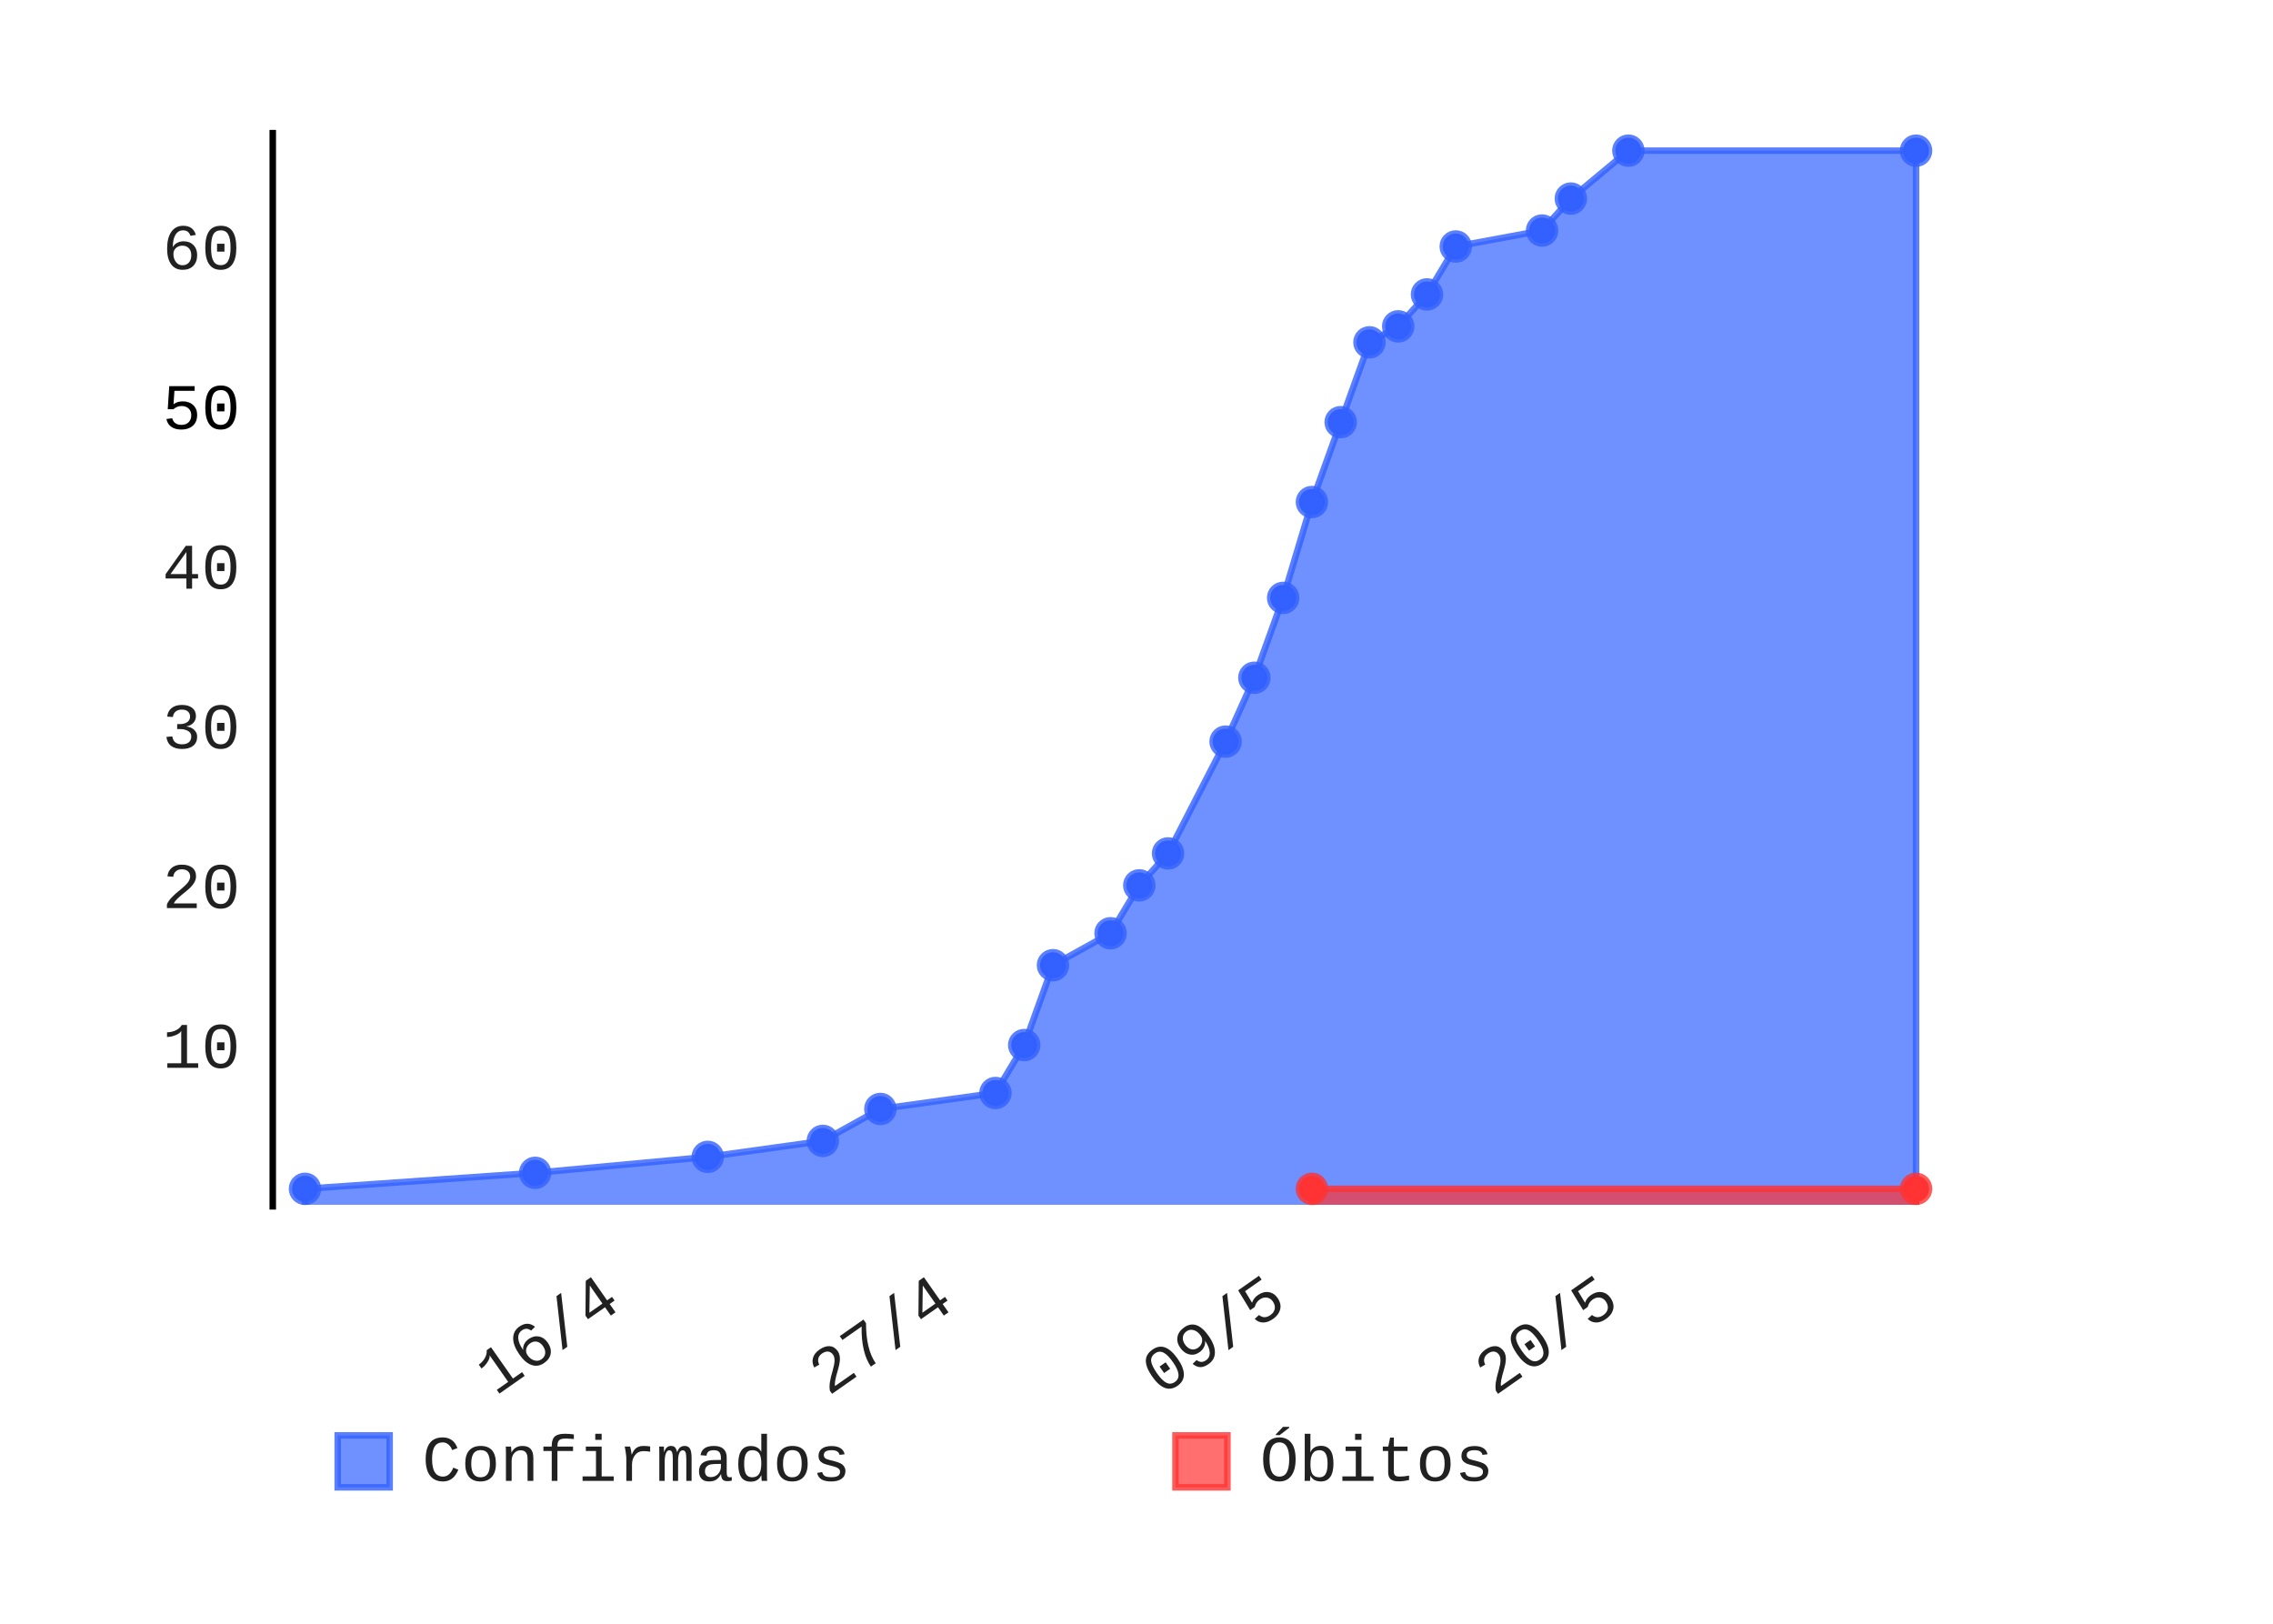
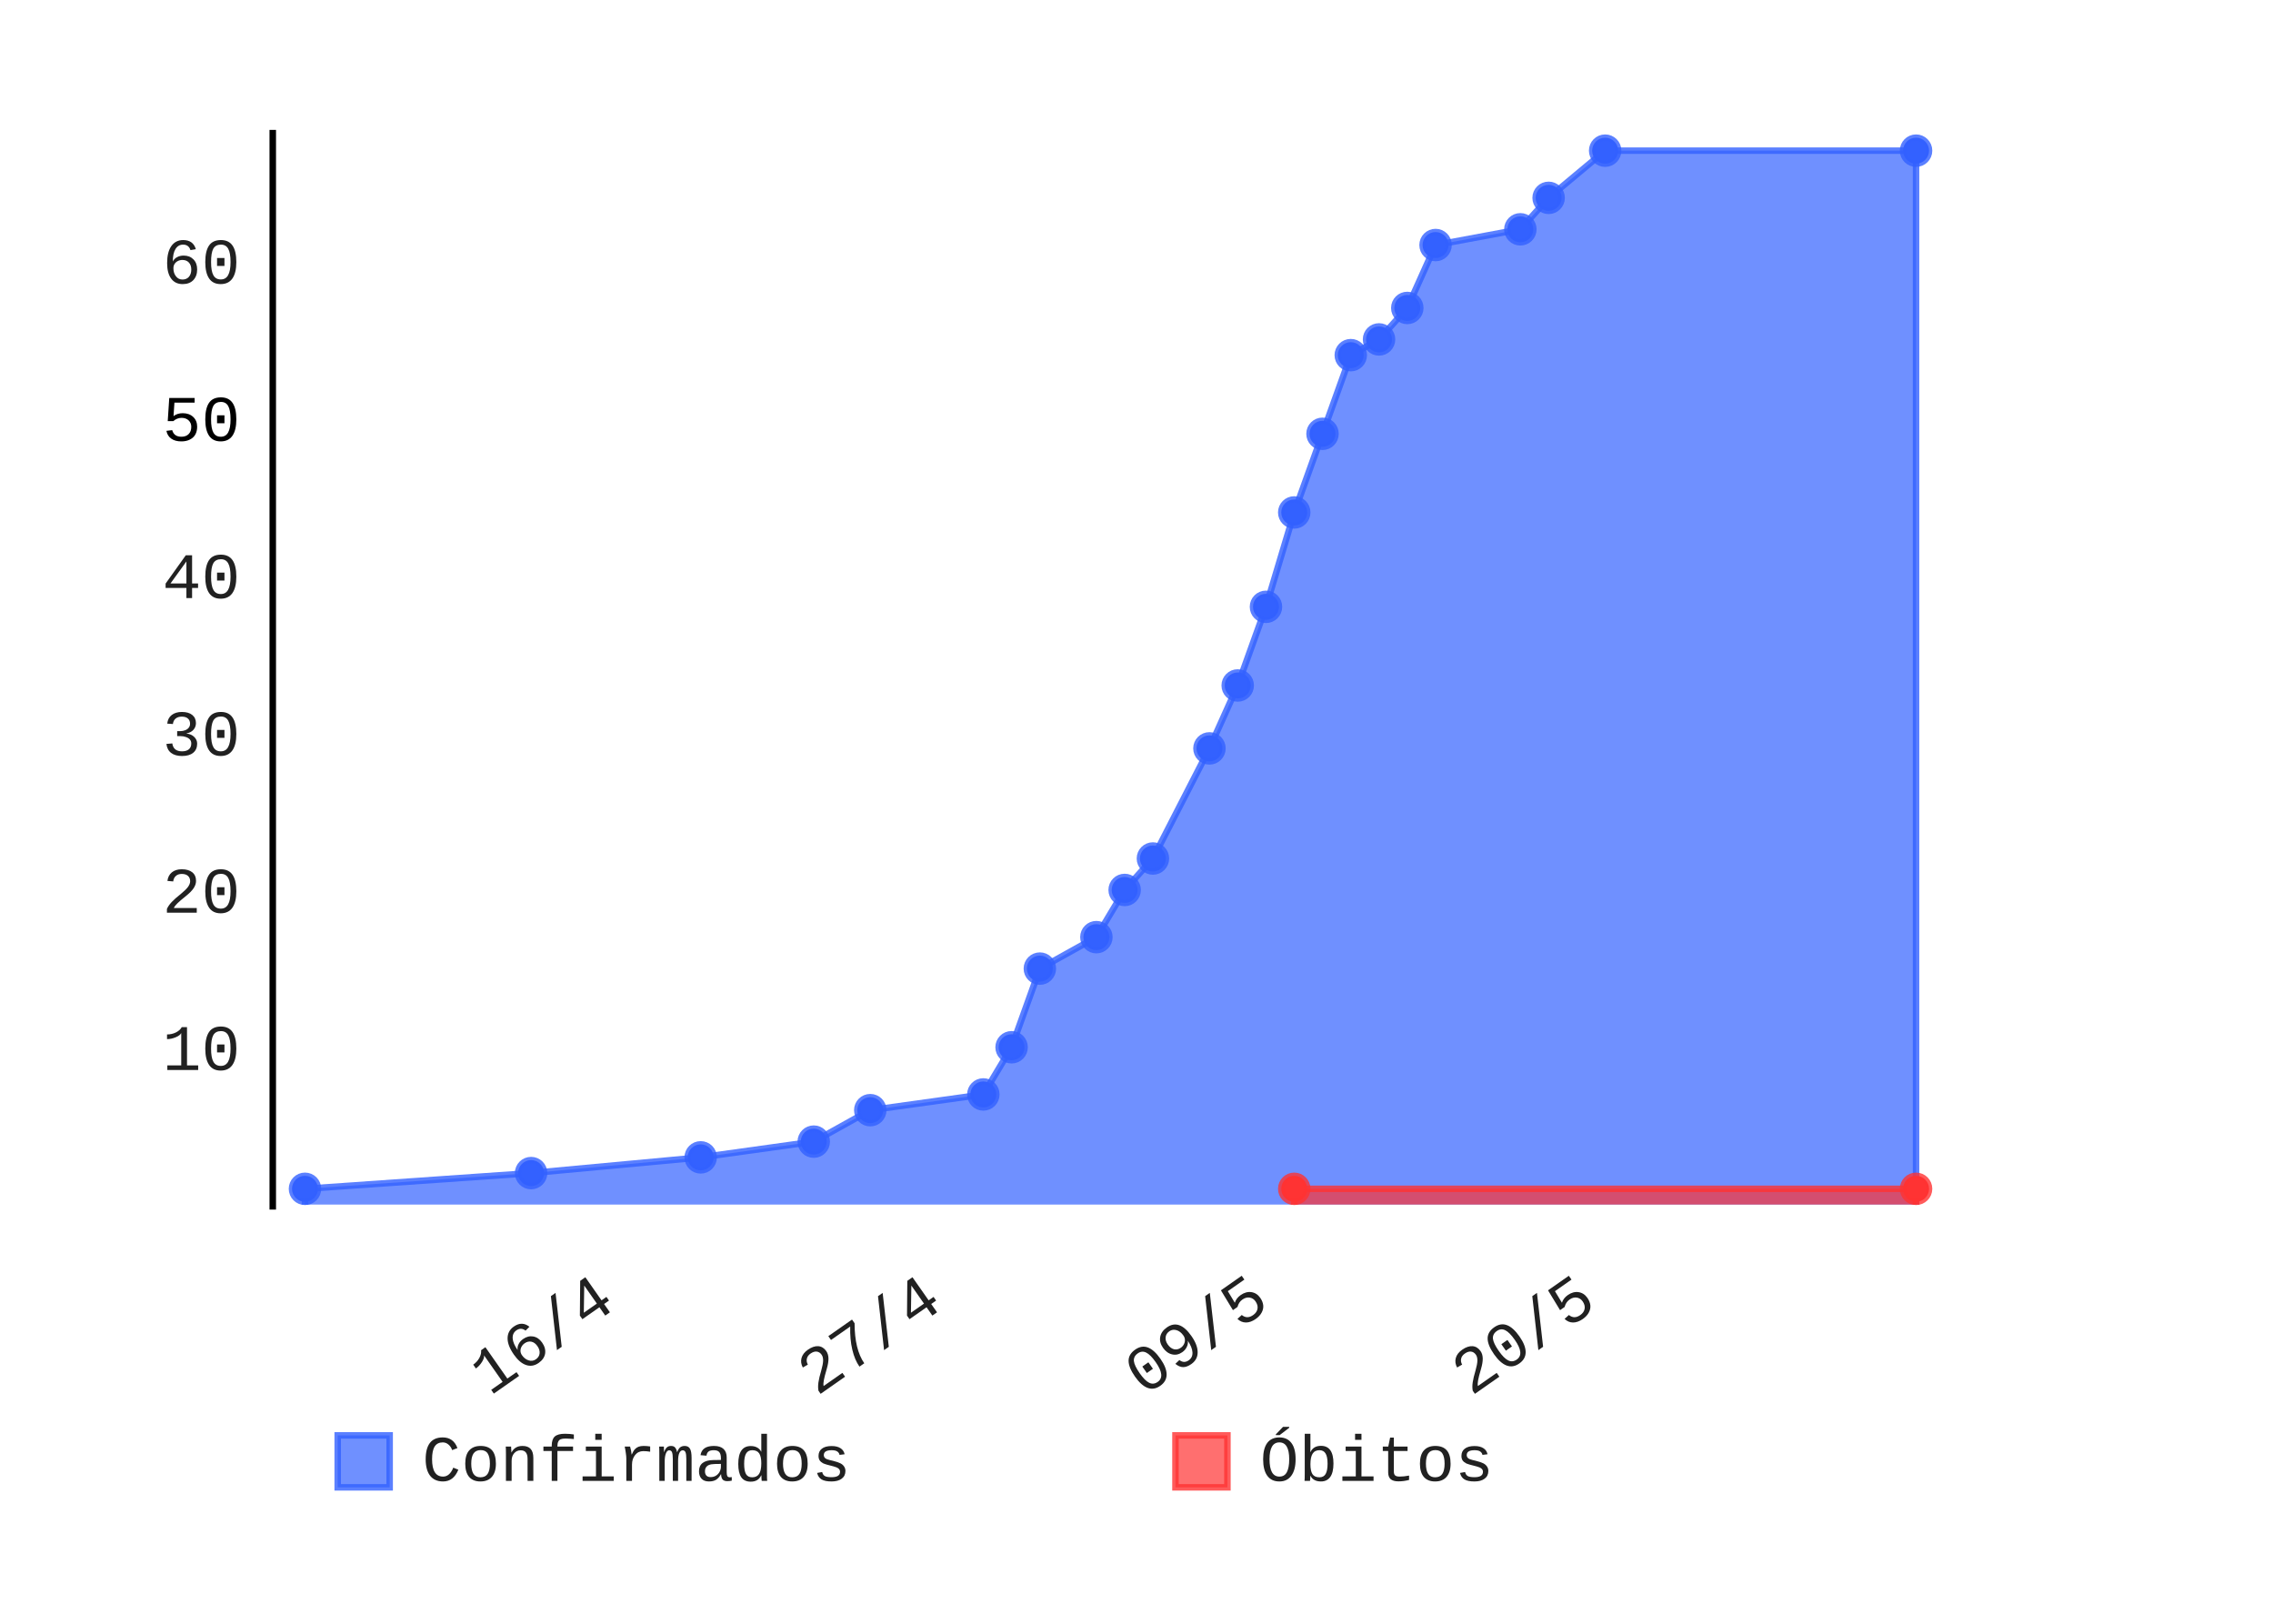
- <svg xmlns="http://www.w3.org/2000/svg" id="chart-468029a2-f107-4997-8a0f-2a1e4b72a59b" class="pygal-chart" viewBox="0 0 350 250" width="350" height="250">
+ <svg xmlns="http://www.w3.org/2000/svg" id="chart-72138347-9eed-4e98-962d-2d1982c5454c" class="pygal-chart" viewBox="0 0 350 250" width="350" height="250">
  <defs>
-     <style type="text/css">#chart-468029a2-f107-4997-8a0f-2a1e4b72a59b{-webkit-user-select:none;-webkit-font-smoothing:antialiased;font-family:Consolas,"Liberation Mono",Menlo,Courier,monospace}#chart-468029a2-f107-4997-8a0f-2a1e4b72a59b .title{font-family:Consolas,"Liberation Mono",Menlo,Courier,monospace;font-size:8px}#chart-468029a2-f107-4997-8a0f-2a1e4b72a59b .legends .legend text{font-family:Consolas,"Liberation Mono",Menlo,Courier,monospace;font-size:10px}#chart-468029a2-f107-4997-8a0f-2a1e4b72a59b .axis text{font-family:Consolas,"Liberation Mono",Menlo,Courier,monospace;font-size:10px}#chart-468029a2-f107-4997-8a0f-2a1e4b72a59b .axis text.major{font-family:Consolas,"Liberation Mono",Menlo,Courier,monospace;font-size:10px}#chart-468029a2-f107-4997-8a0f-2a1e4b72a59b .text-overlay text.value{font-family:Consolas,"Liberation Mono",Menlo,Courier,monospace;font-size:16px}#chart-468029a2-f107-4997-8a0f-2a1e4b72a59b .text-overlay text.label{font-family:Consolas,"Liberation Mono",Menlo,Courier,monospace;font-size:10px}#chart-468029a2-f107-4997-8a0f-2a1e4b72a59b .tooltip{font-family:Consolas,"Liberation Mono",Menlo,Courier,monospace;font-size:12px}#chart-468029a2-f107-4997-8a0f-2a1e4b72a59b text.no_data{font-family:Consolas,"Liberation Mono",Menlo,Courier,monospace;font-size:64px}
- #chart-468029a2-f107-4997-8a0f-2a1e4b72a59b{background-color:transparent}#chart-468029a2-f107-4997-8a0f-2a1e4b72a59b path,#chart-468029a2-f107-4997-8a0f-2a1e4b72a59b line,#chart-468029a2-f107-4997-8a0f-2a1e4b72a59b rect,#chart-468029a2-f107-4997-8a0f-2a1e4b72a59b circle{-webkit-transition:150ms;-moz-transition:150ms;transition:150ms}#chart-468029a2-f107-4997-8a0f-2a1e4b72a59b .graph &gt; .background{fill:transparent}#chart-468029a2-f107-4997-8a0f-2a1e4b72a59b .plot &gt; .background{fill:rgba(255,255,255,1)}#chart-468029a2-f107-4997-8a0f-2a1e4b72a59b .graph{fill:rgba(0,0,0,.87)}#chart-468029a2-f107-4997-8a0f-2a1e4b72a59b text.no_data{fill:rgba(0,0,0,1)}#chart-468029a2-f107-4997-8a0f-2a1e4b72a59b .title{fill:rgba(0,0,0,1)}#chart-468029a2-f107-4997-8a0f-2a1e4b72a59b .legends .legend text{fill:rgba(0,0,0,.87)}#chart-468029a2-f107-4997-8a0f-2a1e4b72a59b .legends .legend:hover text{fill:rgba(0,0,0,1)}#chart-468029a2-f107-4997-8a0f-2a1e4b72a59b .axis .line{stroke:rgba(0,0,0,1)}#chart-468029a2-f107-4997-8a0f-2a1e4b72a59b .axis .guide.line{stroke:rgba(0,0,0,.54)}#chart-468029a2-f107-4997-8a0f-2a1e4b72a59b .axis .major.line{stroke:rgba(0,0,0,.87)}#chart-468029a2-f107-4997-8a0f-2a1e4b72a59b .axis text.major{fill:rgba(0,0,0,1)}#chart-468029a2-f107-4997-8a0f-2a1e4b72a59b .axis.y .guides:hover .guide.line,#chart-468029a2-f107-4997-8a0f-2a1e4b72a59b .line-graph .axis.x .guides:hover .guide.line,#chart-468029a2-f107-4997-8a0f-2a1e4b72a59b .stackedline-graph .axis.x .guides:hover .guide.line,#chart-468029a2-f107-4997-8a0f-2a1e4b72a59b .xy-graph .axis.x .guides:hover .guide.line{stroke:rgba(0,0,0,1)}#chart-468029a2-f107-4997-8a0f-2a1e4b72a59b .axis .guides:hover text{fill:rgba(0,0,0,1)}#chart-468029a2-f107-4997-8a0f-2a1e4b72a59b .reactive{fill-opacity:.7;stroke-opacity:.8}#chart-468029a2-f107-4997-8a0f-2a1e4b72a59b .ci{stroke:rgba(0,0,0,.87)}#chart-468029a2-f107-4997-8a0f-2a1e4b72a59b .reactive.active,#chart-468029a2-f107-4997-8a0f-2a1e4b72a59b .active .reactive{fill-opacity:.8;stroke-opacity:.9;stroke-width:4}#chart-468029a2-f107-4997-8a0f-2a1e4b72a59b .ci .reactive.active{stroke-width:1.5}#chart-468029a2-f107-4997-8a0f-2a1e4b72a59b .series text{fill:rgba(0,0,0,1)}#chart-468029a2-f107-4997-8a0f-2a1e4b72a59b .tooltip rect{fill:rgba(255,255,255,1);stroke:rgba(0,0,0,1);-webkit-transition:opacity 150ms;-moz-transition:opacity 150ms;transition:opacity 150ms}#chart-468029a2-f107-4997-8a0f-2a1e4b72a59b .tooltip .label{fill:rgba(0,0,0,.87)}#chart-468029a2-f107-4997-8a0f-2a1e4b72a59b .tooltip .label{fill:rgba(0,0,0,.87)}#chart-468029a2-f107-4997-8a0f-2a1e4b72a59b .tooltip .legend{font-size:.8em;fill:rgba(0,0,0,.54)}#chart-468029a2-f107-4997-8a0f-2a1e4b72a59b .tooltip .x_label{font-size:.6em;fill:rgba(0,0,0,1)}#chart-468029a2-f107-4997-8a0f-2a1e4b72a59b .tooltip .xlink{font-size:.5em;text-decoration:underline}#chart-468029a2-f107-4997-8a0f-2a1e4b72a59b .tooltip .value{font-size:1.5em}#chart-468029a2-f107-4997-8a0f-2a1e4b72a59b .bound{font-size:.5em}#chart-468029a2-f107-4997-8a0f-2a1e4b72a59b .max-value{font-size:.75em;fill:rgba(0,0,0,.54)}#chart-468029a2-f107-4997-8a0f-2a1e4b72a59b .map-element{fill:rgba(255,255,255,1);stroke:rgba(0,0,0,.54) !important}#chart-468029a2-f107-4997-8a0f-2a1e4b72a59b .map-element .reactive{fill-opacity:inherit;stroke-opacity:inherit}#chart-468029a2-f107-4997-8a0f-2a1e4b72a59b .color-0,#chart-468029a2-f107-4997-8a0f-2a1e4b72a59b .color-0 a:visited{stroke:#3361FF;fill:#3361FF}#chart-468029a2-f107-4997-8a0f-2a1e4b72a59b .color-1,#chart-468029a2-f107-4997-8a0f-2a1e4b72a59b .color-1 a:visited{stroke:#FF3333;fill:#FF3333}#chart-468029a2-f107-4997-8a0f-2a1e4b72a59b .text-overlay .color-0 text{fill:black}#chart-468029a2-f107-4997-8a0f-2a1e4b72a59b .text-overlay .color-1 text{fill:black}
- #chart-468029a2-f107-4997-8a0f-2a1e4b72a59b text.no_data{text-anchor:middle}#chart-468029a2-f107-4997-8a0f-2a1e4b72a59b .guide.line{fill:none}#chart-468029a2-f107-4997-8a0f-2a1e4b72a59b .centered{text-anchor:middle}#chart-468029a2-f107-4997-8a0f-2a1e4b72a59b .title{text-anchor:middle}#chart-468029a2-f107-4997-8a0f-2a1e4b72a59b .legends .legend text{fill-opacity:1}#chart-468029a2-f107-4997-8a0f-2a1e4b72a59b .axis.x text{text-anchor:middle}#chart-468029a2-f107-4997-8a0f-2a1e4b72a59b .axis.x:not(.web) text[transform]{text-anchor:start}#chart-468029a2-f107-4997-8a0f-2a1e4b72a59b .axis.x:not(.web) text[transform].backwards{text-anchor:end}#chart-468029a2-f107-4997-8a0f-2a1e4b72a59b .axis.y text{text-anchor:end}#chart-468029a2-f107-4997-8a0f-2a1e4b72a59b .axis.y text[transform].backwards{text-anchor:start}#chart-468029a2-f107-4997-8a0f-2a1e4b72a59b .axis.y2 text{text-anchor:start}#chart-468029a2-f107-4997-8a0f-2a1e4b72a59b .axis.y2 text[transform].backwards{text-anchor:end}#chart-468029a2-f107-4997-8a0f-2a1e4b72a59b .axis .guide.line{stroke-dasharray:4,4}#chart-468029a2-f107-4997-8a0f-2a1e4b72a59b .axis .major.guide.line{stroke-dasharray:6,6}#chart-468029a2-f107-4997-8a0f-2a1e4b72a59b .horizontal .axis.y .guide.line,#chart-468029a2-f107-4997-8a0f-2a1e4b72a59b .horizontal .axis.y2 .guide.line,#chart-468029a2-f107-4997-8a0f-2a1e4b72a59b .vertical .axis.x .guide.line{opacity:0}#chart-468029a2-f107-4997-8a0f-2a1e4b72a59b .horizontal .axis.always_show .guide.line,#chart-468029a2-f107-4997-8a0f-2a1e4b72a59b .vertical .axis.always_show .guide.line{opacity:1 !important}#chart-468029a2-f107-4997-8a0f-2a1e4b72a59b .axis.y .guides:hover .guide.line,#chart-468029a2-f107-4997-8a0f-2a1e4b72a59b .axis.y2 .guides:hover .guide.line,#chart-468029a2-f107-4997-8a0f-2a1e4b72a59b .axis.x .guides:hover .guide.line{opacity:1}#chart-468029a2-f107-4997-8a0f-2a1e4b72a59b .axis .guides:hover text{opacity:1}#chart-468029a2-f107-4997-8a0f-2a1e4b72a59b .nofill{fill:none}#chart-468029a2-f107-4997-8a0f-2a1e4b72a59b .subtle-fill{fill-opacity:.2}#chart-468029a2-f107-4997-8a0f-2a1e4b72a59b .dot{stroke-width:1px;fill-opacity:1}#chart-468029a2-f107-4997-8a0f-2a1e4b72a59b .dot.active{stroke-width:5px}#chart-468029a2-f107-4997-8a0f-2a1e4b72a59b .dot.negative{fill:transparent}#chart-468029a2-f107-4997-8a0f-2a1e4b72a59b text,#chart-468029a2-f107-4997-8a0f-2a1e4b72a59b tspan{stroke:none !important}#chart-468029a2-f107-4997-8a0f-2a1e4b72a59b .series text.active{opacity:1}#chart-468029a2-f107-4997-8a0f-2a1e4b72a59b .tooltip rect{fill-opacity:.95;stroke-width:.5}#chart-468029a2-f107-4997-8a0f-2a1e4b72a59b .tooltip text{fill-opacity:1}#chart-468029a2-f107-4997-8a0f-2a1e4b72a59b .showable{visibility:hidden}#chart-468029a2-f107-4997-8a0f-2a1e4b72a59b .showable.shown{visibility:visible}#chart-468029a2-f107-4997-8a0f-2a1e4b72a59b .gauge-background{fill:rgba(229,229,229,1);stroke:none}#chart-468029a2-f107-4997-8a0f-2a1e4b72a59b .bg-lines{stroke:transparent;stroke-width:2px}</style>
+     <style type="text/css">#chart-72138347-9eed-4e98-962d-2d1982c5454c{-webkit-user-select:none;-webkit-font-smoothing:antialiased;font-family:Consolas,"Liberation Mono",Menlo,Courier,monospace}#chart-72138347-9eed-4e98-962d-2d1982c5454c .title{font-family:Consolas,"Liberation Mono",Menlo,Courier,monospace;font-size:8px}#chart-72138347-9eed-4e98-962d-2d1982c5454c .legends .legend text{font-family:Consolas,"Liberation Mono",Menlo,Courier,monospace;font-size:10px}#chart-72138347-9eed-4e98-962d-2d1982c5454c .axis text{font-family:Consolas,"Liberation Mono",Menlo,Courier,monospace;font-size:10px}#chart-72138347-9eed-4e98-962d-2d1982c5454c .axis text.major{font-family:Consolas,"Liberation Mono",Menlo,Courier,monospace;font-size:10px}#chart-72138347-9eed-4e98-962d-2d1982c5454c .text-overlay text.value{font-family:Consolas,"Liberation Mono",Menlo,Courier,monospace;font-size:16px}#chart-72138347-9eed-4e98-962d-2d1982c5454c .text-overlay text.label{font-family:Consolas,"Liberation Mono",Menlo,Courier,monospace;font-size:10px}#chart-72138347-9eed-4e98-962d-2d1982c5454c .tooltip{font-family:Consolas,"Liberation Mono",Menlo,Courier,monospace;font-size:12px}#chart-72138347-9eed-4e98-962d-2d1982c5454c text.no_data{font-family:Consolas,"Liberation Mono",Menlo,Courier,monospace;font-size:64px}
+ #chart-72138347-9eed-4e98-962d-2d1982c5454c{background-color:transparent}#chart-72138347-9eed-4e98-962d-2d1982c5454c path,#chart-72138347-9eed-4e98-962d-2d1982c5454c line,#chart-72138347-9eed-4e98-962d-2d1982c5454c rect,#chart-72138347-9eed-4e98-962d-2d1982c5454c circle{-webkit-transition:150ms;-moz-transition:150ms;transition:150ms}#chart-72138347-9eed-4e98-962d-2d1982c5454c .graph &gt; .background{fill:transparent}#chart-72138347-9eed-4e98-962d-2d1982c5454c .plot &gt; .background{fill:rgba(255,255,255,1)}#chart-72138347-9eed-4e98-962d-2d1982c5454c .graph{fill:rgba(0,0,0,.87)}#chart-72138347-9eed-4e98-962d-2d1982c5454c text.no_data{fill:rgba(0,0,0,1)}#chart-72138347-9eed-4e98-962d-2d1982c5454c .title{fill:rgba(0,0,0,1)}#chart-72138347-9eed-4e98-962d-2d1982c5454c .legends .legend text{fill:rgba(0,0,0,.87)}#chart-72138347-9eed-4e98-962d-2d1982c5454c .legends .legend:hover text{fill:rgba(0,0,0,1)}#chart-72138347-9eed-4e98-962d-2d1982c5454c .axis .line{stroke:rgba(0,0,0,1)}#chart-72138347-9eed-4e98-962d-2d1982c5454c .axis .guide.line{stroke:rgba(0,0,0,.54)}#chart-72138347-9eed-4e98-962d-2d1982c5454c .axis .major.line{stroke:rgba(0,0,0,.87)}#chart-72138347-9eed-4e98-962d-2d1982c5454c .axis text.major{fill:rgba(0,0,0,1)}#chart-72138347-9eed-4e98-962d-2d1982c5454c .axis.y .guides:hover .guide.line,#chart-72138347-9eed-4e98-962d-2d1982c5454c .line-graph .axis.x .guides:hover .guide.line,#chart-72138347-9eed-4e98-962d-2d1982c5454c .stackedline-graph .axis.x .guides:hover .guide.line,#chart-72138347-9eed-4e98-962d-2d1982c5454c .xy-graph .axis.x .guides:hover .guide.line{stroke:rgba(0,0,0,1)}#chart-72138347-9eed-4e98-962d-2d1982c5454c .axis .guides:hover text{fill:rgba(0,0,0,1)}#chart-72138347-9eed-4e98-962d-2d1982c5454c .reactive{fill-opacity:.7;stroke-opacity:.8}#chart-72138347-9eed-4e98-962d-2d1982c5454c .ci{stroke:rgba(0,0,0,.87)}#chart-72138347-9eed-4e98-962d-2d1982c5454c .reactive.active,#chart-72138347-9eed-4e98-962d-2d1982c5454c .active .reactive{fill-opacity:.8;stroke-opacity:.9;stroke-width:4}#chart-72138347-9eed-4e98-962d-2d1982c5454c .ci .reactive.active{stroke-width:1.5}#chart-72138347-9eed-4e98-962d-2d1982c5454c .series text{fill:rgba(0,0,0,1)}#chart-72138347-9eed-4e98-962d-2d1982c5454c .tooltip rect{fill:rgba(255,255,255,1);stroke:rgba(0,0,0,1);-webkit-transition:opacity 150ms;-moz-transition:opacity 150ms;transition:opacity 150ms}#chart-72138347-9eed-4e98-962d-2d1982c5454c .tooltip .label{fill:rgba(0,0,0,.87)}#chart-72138347-9eed-4e98-962d-2d1982c5454c .tooltip .label{fill:rgba(0,0,0,.87)}#chart-72138347-9eed-4e98-962d-2d1982c5454c .tooltip .legend{font-size:.8em;fill:rgba(0,0,0,.54)}#chart-72138347-9eed-4e98-962d-2d1982c5454c .tooltip .x_label{font-size:.6em;fill:rgba(0,0,0,1)}#chart-72138347-9eed-4e98-962d-2d1982c5454c .tooltip .xlink{font-size:.5em;text-decoration:underline}#chart-72138347-9eed-4e98-962d-2d1982c5454c .tooltip .value{font-size:1.5em}#chart-72138347-9eed-4e98-962d-2d1982c5454c .bound{font-size:.5em}#chart-72138347-9eed-4e98-962d-2d1982c5454c .max-value{font-size:.75em;fill:rgba(0,0,0,.54)}#chart-72138347-9eed-4e98-962d-2d1982c5454c .map-element{fill:rgba(255,255,255,1);stroke:rgba(0,0,0,.54) !important}#chart-72138347-9eed-4e98-962d-2d1982c5454c .map-element .reactive{fill-opacity:inherit;stroke-opacity:inherit}#chart-72138347-9eed-4e98-962d-2d1982c5454c .color-0,#chart-72138347-9eed-4e98-962d-2d1982c5454c .color-0 a:visited{stroke:#3361FF;fill:#3361FF}#chart-72138347-9eed-4e98-962d-2d1982c5454c .color-1,#chart-72138347-9eed-4e98-962d-2d1982c5454c .color-1 a:visited{stroke:#FF3333;fill:#FF3333}#chart-72138347-9eed-4e98-962d-2d1982c5454c .text-overlay .color-0 text{fill:black}#chart-72138347-9eed-4e98-962d-2d1982c5454c .text-overlay .color-1 text{fill:black}
+ #chart-72138347-9eed-4e98-962d-2d1982c5454c text.no_data{text-anchor:middle}#chart-72138347-9eed-4e98-962d-2d1982c5454c .guide.line{fill:none}#chart-72138347-9eed-4e98-962d-2d1982c5454c .centered{text-anchor:middle}#chart-72138347-9eed-4e98-962d-2d1982c5454c .title{text-anchor:middle}#chart-72138347-9eed-4e98-962d-2d1982c5454c .legends .legend text{fill-opacity:1}#chart-72138347-9eed-4e98-962d-2d1982c5454c .axis.x text{text-anchor:middle}#chart-72138347-9eed-4e98-962d-2d1982c5454c .axis.x:not(.web) text[transform]{text-anchor:start}#chart-72138347-9eed-4e98-962d-2d1982c5454c .axis.x:not(.web) text[transform].backwards{text-anchor:end}#chart-72138347-9eed-4e98-962d-2d1982c5454c .axis.y text{text-anchor:end}#chart-72138347-9eed-4e98-962d-2d1982c5454c .axis.y text[transform].backwards{text-anchor:start}#chart-72138347-9eed-4e98-962d-2d1982c5454c .axis.y2 text{text-anchor:start}#chart-72138347-9eed-4e98-962d-2d1982c5454c .axis.y2 text[transform].backwards{text-anchor:end}#chart-72138347-9eed-4e98-962d-2d1982c5454c .axis .guide.line{stroke-dasharray:4,4}#chart-72138347-9eed-4e98-962d-2d1982c5454c .axis .major.guide.line{stroke-dasharray:6,6}#chart-72138347-9eed-4e98-962d-2d1982c5454c .horizontal .axis.y .guide.line,#chart-72138347-9eed-4e98-962d-2d1982c5454c .horizontal .axis.y2 .guide.line,#chart-72138347-9eed-4e98-962d-2d1982c5454c .vertical .axis.x .guide.line{opacity:0}#chart-72138347-9eed-4e98-962d-2d1982c5454c .horizontal .axis.always_show .guide.line,#chart-72138347-9eed-4e98-962d-2d1982c5454c .vertical .axis.always_show .guide.line{opacity:1 !important}#chart-72138347-9eed-4e98-962d-2d1982c5454c .axis.y .guides:hover .guide.line,#chart-72138347-9eed-4e98-962d-2d1982c5454c .axis.y2 .guides:hover .guide.line,#chart-72138347-9eed-4e98-962d-2d1982c5454c .axis.x .guides:hover .guide.line{opacity:1}#chart-72138347-9eed-4e98-962d-2d1982c5454c .axis .guides:hover text{opacity:1}#chart-72138347-9eed-4e98-962d-2d1982c5454c .nofill{fill:none}#chart-72138347-9eed-4e98-962d-2d1982c5454c .subtle-fill{fill-opacity:.2}#chart-72138347-9eed-4e98-962d-2d1982c5454c .dot{stroke-width:1px;fill-opacity:1}#chart-72138347-9eed-4e98-962d-2d1982c5454c .dot.active{stroke-width:5px}#chart-72138347-9eed-4e98-962d-2d1982c5454c .dot.negative{fill:transparent}#chart-72138347-9eed-4e98-962d-2d1982c5454c text,#chart-72138347-9eed-4e98-962d-2d1982c5454c tspan{stroke:none !important}#chart-72138347-9eed-4e98-962d-2d1982c5454c .series text.active{opacity:1}#chart-72138347-9eed-4e98-962d-2d1982c5454c .tooltip rect{fill-opacity:.95;stroke-width:.5}#chart-72138347-9eed-4e98-962d-2d1982c5454c .tooltip text{fill-opacity:1}#chart-72138347-9eed-4e98-962d-2d1982c5454c .showable{visibility:hidden}#chart-72138347-9eed-4e98-962d-2d1982c5454c .showable.shown{visibility:visible}#chart-72138347-9eed-4e98-962d-2d1982c5454c .gauge-background{fill:rgba(229,229,229,1);stroke:none}#chart-72138347-9eed-4e98-962d-2d1982c5454c .bg-lines{stroke:transparent;stroke-width:2px}</style>
  </defs>
  <g class="graph datetimeline-graph vertical">
    <rect x="0" y="0" width="350" height="250" class="background" />
    <g transform="translate(42, 20)" class="plot">
      <rect x="0" y="0" width="258.0" height="166.234" class="background" />
      <g class="axis y">
        <g class="guides">
-           <text x="-5" y="144.406" class="">10</text>
+           <text x="-5" y="144.741" class="">10</text>
        </g>
        <g class="guides">
-           <text x="-5" y="119.815" class="">20</text>
+           <text x="-5" y="120.523" class="">20</text>
        </g>
        <g class="guides">
-           <text x="-5" y="95.224" class="">30</text>
+           <text x="-5" y="96.304" class="">30</text>
        </g>
        <g class="guides">
-           <text x="-5" y="70.633" class="">40</text>
+           <text x="-5" y="72.086" class="">40</text>
        </g>
        <g class="guides">
-           <text x="-5" y="46.042" class="major">50</text>
+           <text x="-5" y="47.868" class="major">50</text>
        </g>
        <g class="guides">
-           <text x="-5" y="21.451" class="">60</text>
+           <text x="-5" y="23.65" class="">60</text>
        </g>
      </g>
      <g class="axis x">
        <path d="M0 0 v166.234" class="line" />
        <g class="guides">
-           <path d="M53.937 0 v166.234" class="guide line" />
-           <text x="53.937" y="181.234" class="backwards" transform="rotate(325 53.93704 181.2342)">16/4</text>
+           <path d="M53.078 0 v166.234" class="guide line" />
+           <text x="53.078" y="181.234" class="backwards" transform="rotate(325 53.07782 181.2342)">16/4</text>
        </g>
        <g class="guides">
-           <path d="M105.21 0 v166.234" class="guide line" />
-           <text x="105.21" y="181.234" class="backwards" transform="rotate(325 105.2096 181.2342)">27/4</text>
+           <path d="M103.451 0 v166.234" class="guide line" />
+           <text x="103.451" y="181.234" class="backwards" transform="rotate(325 103.4508 181.2342)">27/4</text>
        </g>
        <g class="guides">
-           <path d="M156.482 0 v166.234" class="guide line" />
-           <text x="156.482" y="181.234" class="backwards" transform="rotate(325 156.4821 181.2342)">09/5</text>
+           <path d="M153.824 0 v166.234" class="guide line" />
+           <text x="153.824" y="181.234" class="backwards" transform="rotate(325 153.8238 181.2342)">09/5</text>
        </g>
        <g class="guides">
-           <path d="M207.755 0 v166.234" class="guide line" />
-           <text x="207.755" y="181.234" class="backwards" transform="rotate(325 207.7546 181.2342)">20/5</text>
+           <path d="M204.197 0 v166.234" class="guide line" />
+           <text x="204.197" y="181.234" class="backwards" transform="rotate(325 204.1968 181.2342)">20/5</text>
        </g>
      </g>
      <g class="series serie-0 color-0">
-         <path d="M4.962 165.496 L4.962 163.037 40.401 160.578 66.981 158.119 84.701 155.66 93.56 150.742 111.28 148.283 115.71 140.906 120.14 128.61 129 123.692 133.43 116.315 137.86 111.397 146.72 94.183 151.15 84.347 155.58 72.051 160.01 57.297 164.44 45.001 168.87 32.706 173.299 30.247 177.729 25.329 182.159 17.951 195.449 15.492 199.879 10.574 208.739 3.197 253.038 3.197 253.038 165.496" class="line reactive" />
+         <path d="M4.962 165.459 L4.962 163.037 39.779 160.616 65.893 158.194 83.302 155.772 92.006 150.928 109.415 148.506 113.767 141.241 118.119 129.132 126.824 124.288 131.176 117.023 135.528 112.179 144.233 95.226 148.585 85.539 152.937 73.43 157.289 58.899 161.642 46.79 165.994 34.681 170.346 32.259 174.698 27.415 179.051 17.728 192.107 15.306 196.46 10.462 205.164 3.197 253.038 3.197 253.038 165.459" class="line reactive" />
      </g>
      <g class="series serie-1 color-1">
-         <path d="M160.01 165.496 L160.01 163.037 253.038 163.037 253.038 165.496" class="line reactive" />
+         <path d="M157.289 165.459 L157.289 163.037 253.038 163.037 253.038 165.459" class="line reactive" />
      </g>
    </g>
    <g class="titles" />
    <g transform="translate(42, 20)" class="plot overlay">
      <g class="series serie-0 color-0">
        <g class="dots">
          <circle cx="4.962" cy="163.037" r="2" class="dot reactive tooltip-trigger" />
        </g>
        <g class="dots">
-           <circle cx="40.401" cy="160.578" r="2" class="dot reactive tooltip-trigger" />
+           <circle cx="39.779" cy="160.616" r="2" class="dot reactive tooltip-trigger" />
        </g>
        <g class="dots">
-           <circle cx="66.981" cy="158.119" r="2" class="dot reactive tooltip-trigger" />
+           <circle cx="65.893" cy="158.194" r="2" class="dot reactive tooltip-trigger" />
        </g>
        <g class="dots">
-           <circle cx="84.701" cy="155.66" r="2" class="dot reactive tooltip-trigger" />
+           <circle cx="83.302" cy="155.772" r="2" class="dot reactive tooltip-trigger" />
        </g>
        <g class="dots">
-           <circle cx="93.56" cy="150.742" r="2" class="dot reactive tooltip-trigger" />
+           <circle cx="92.006" cy="150.928" r="2" class="dot reactive tooltip-trigger" />
        </g>
        <g class="dots">
-           <circle cx="111.28" cy="148.283" r="2" class="dot reactive tooltip-trigger" />
+           <circle cx="109.415" cy="148.506" r="2" class="dot reactive tooltip-trigger" />
        </g>
        <g class="dots">
-           <circle cx="115.71" cy="140.906" r="2" class="dot reactive tooltip-trigger" />
+           <circle cx="113.767" cy="141.241" r="2" class="dot reactive tooltip-trigger" />
        </g>
        <g class="dots">
-           <circle cx="120.14" cy="128.61" r="2" class="dot reactive tooltip-trigger" />
+           <circle cx="118.119" cy="129.132" r="2" class="dot reactive tooltip-trigger" />
        </g>
        <g class="dots">
-           <circle cx="129.0" cy="123.692" r="2" class="dot reactive tooltip-trigger" />
+           <circle cx="126.824" cy="124.288" r="2" class="dot reactive tooltip-trigger" />
        </g>
        <g class="dots">
-           <circle cx="133.43" cy="116.315" r="2" class="dot reactive tooltip-trigger" />
+           <circle cx="131.176" cy="117.023" r="2" class="dot reactive tooltip-trigger" />
        </g>
        <g class="dots">
-           <circle cx="137.86" cy="111.397" r="2" class="dot reactive tooltip-trigger" />
+           <circle cx="135.528" cy="112.179" r="2" class="dot reactive tooltip-trigger" />
        </g>
        <g class="dots">
-           <circle cx="146.72" cy="94.183" r="2" class="dot reactive tooltip-trigger" />
+           <circle cx="144.233" cy="95.226" r="2" class="dot reactive tooltip-trigger" />
        </g>
        <g class="dots">
-           <circle cx="151.15" cy="84.347" r="2" class="dot reactive tooltip-trigger" />
+           <circle cx="148.585" cy="85.539" r="2" class="dot reactive tooltip-trigger" />
        </g>
        <g class="dots">
-           <circle cx="155.58" cy="72.051" r="2" class="dot reactive tooltip-trigger" />
+           <circle cx="152.937" cy="73.43" r="2" class="dot reactive tooltip-trigger" />
        </g>
        <g class="dots">
-           <circle cx="160.01" cy="57.297" r="2" class="dot reactive tooltip-trigger" />
+           <circle cx="157.289" cy="58.899" r="2" class="dot reactive tooltip-trigger" />
        </g>
        <g class="dots">
-           <circle cx="164.44" cy="45.001" r="2" class="dot reactive tooltip-trigger" />
+           <circle cx="161.642" cy="46.79" r="2" class="dot reactive tooltip-trigger" />
        </g>
        <g class="dots">
-           <circle cx="168.87" cy="32.706" r="2" class="dot reactive tooltip-trigger" />
+           <circle cx="165.994" cy="34.681" r="2" class="dot reactive tooltip-trigger" />
        </g>
        <g class="dots">
-           <circle cx="173.299" cy="30.247" r="2" class="dot reactive tooltip-trigger" />
+           <circle cx="170.346" cy="32.259" r="2" class="dot reactive tooltip-trigger" />
        </g>
        <g class="dots">
-           <circle cx="177.729" cy="25.329" r="2" class="dot reactive tooltip-trigger" />
+           <circle cx="174.698" cy="27.415" r="2" class="dot reactive tooltip-trigger" />
        </g>
        <g class="dots">
-           <circle cx="182.159" cy="17.951" r="2" class="dot reactive tooltip-trigger" />
+           <circle cx="179.051" cy="17.728" r="2" class="dot reactive tooltip-trigger" />
        </g>
        <g class="dots">
-           <circle cx="195.449" cy="15.492" r="2" class="dot reactive tooltip-trigger" />
+           <circle cx="192.107" cy="15.306" r="2" class="dot reactive tooltip-trigger" />
        </g>
        <g class="dots">
-           <circle cx="199.879" cy="10.574" r="2" class="dot reactive tooltip-trigger" />
+           <circle cx="196.46" cy="10.462" r="2" class="dot reactive tooltip-trigger" />
        </g>
        <g class="dots">
-           <circle cx="208.739" cy="3.197" r="2" class="dot reactive tooltip-trigger" />
+           <circle cx="205.164" cy="3.197" r="2" class="dot reactive tooltip-trigger" />
        </g>
        <g class="dots">
          <circle cx="253.038" cy="3.197" r="2" class="dot reactive tooltip-trigger" />
        </g>
      </g>
      <g class="series serie-1 color-1">
        <g class="dots">
-           <circle cx="160.01" cy="163.037" r="2" class="dot reactive tooltip-trigger" />
+           <circle cx="157.289" cy="163.037" r="2" class="dot reactive tooltip-trigger" />
        </g>
        <g class="dots">
          <circle cx="253.038" cy="163.037" r="2" class="dot reactive tooltip-trigger" />
        </g>
      </g>
    </g>
    <g transform="translate(42, 20)" class="plot text-overlay">
      <g class="series serie-0 color-0" />
      <g class="series serie-1 color-1" />
    </g>
    <g transform="translate(42, 20)" class="plot tooltip-overlay">
      <g transform="translate(0 0)" style="opacity: 0" class="tooltip">
        <rect rx="10" ry="10" width="0" height="0" class="tooltip-box" />
        <g class="text" />
      </g>
    </g>
    <g transform="translate(52, 220)" class="legends">
      <g id="activate-serie-0" class="legend reactive activate-serie">
        <rect x="0.0" y="1.0" width="8" height="8" class="color-0 reactive" />
        <text x="13.0" y="8.0">Confirmados</text>
      </g>
      <g id="activate-serie-1" class="legend reactive activate-serie">
        <rect x="129.0" y="1.0" width="8" height="8" class="color-1 reactive" />
        <text x="142.0" y="8.0">Óbitos</text>
      </g>
    </g>
  </g>
</svg>
